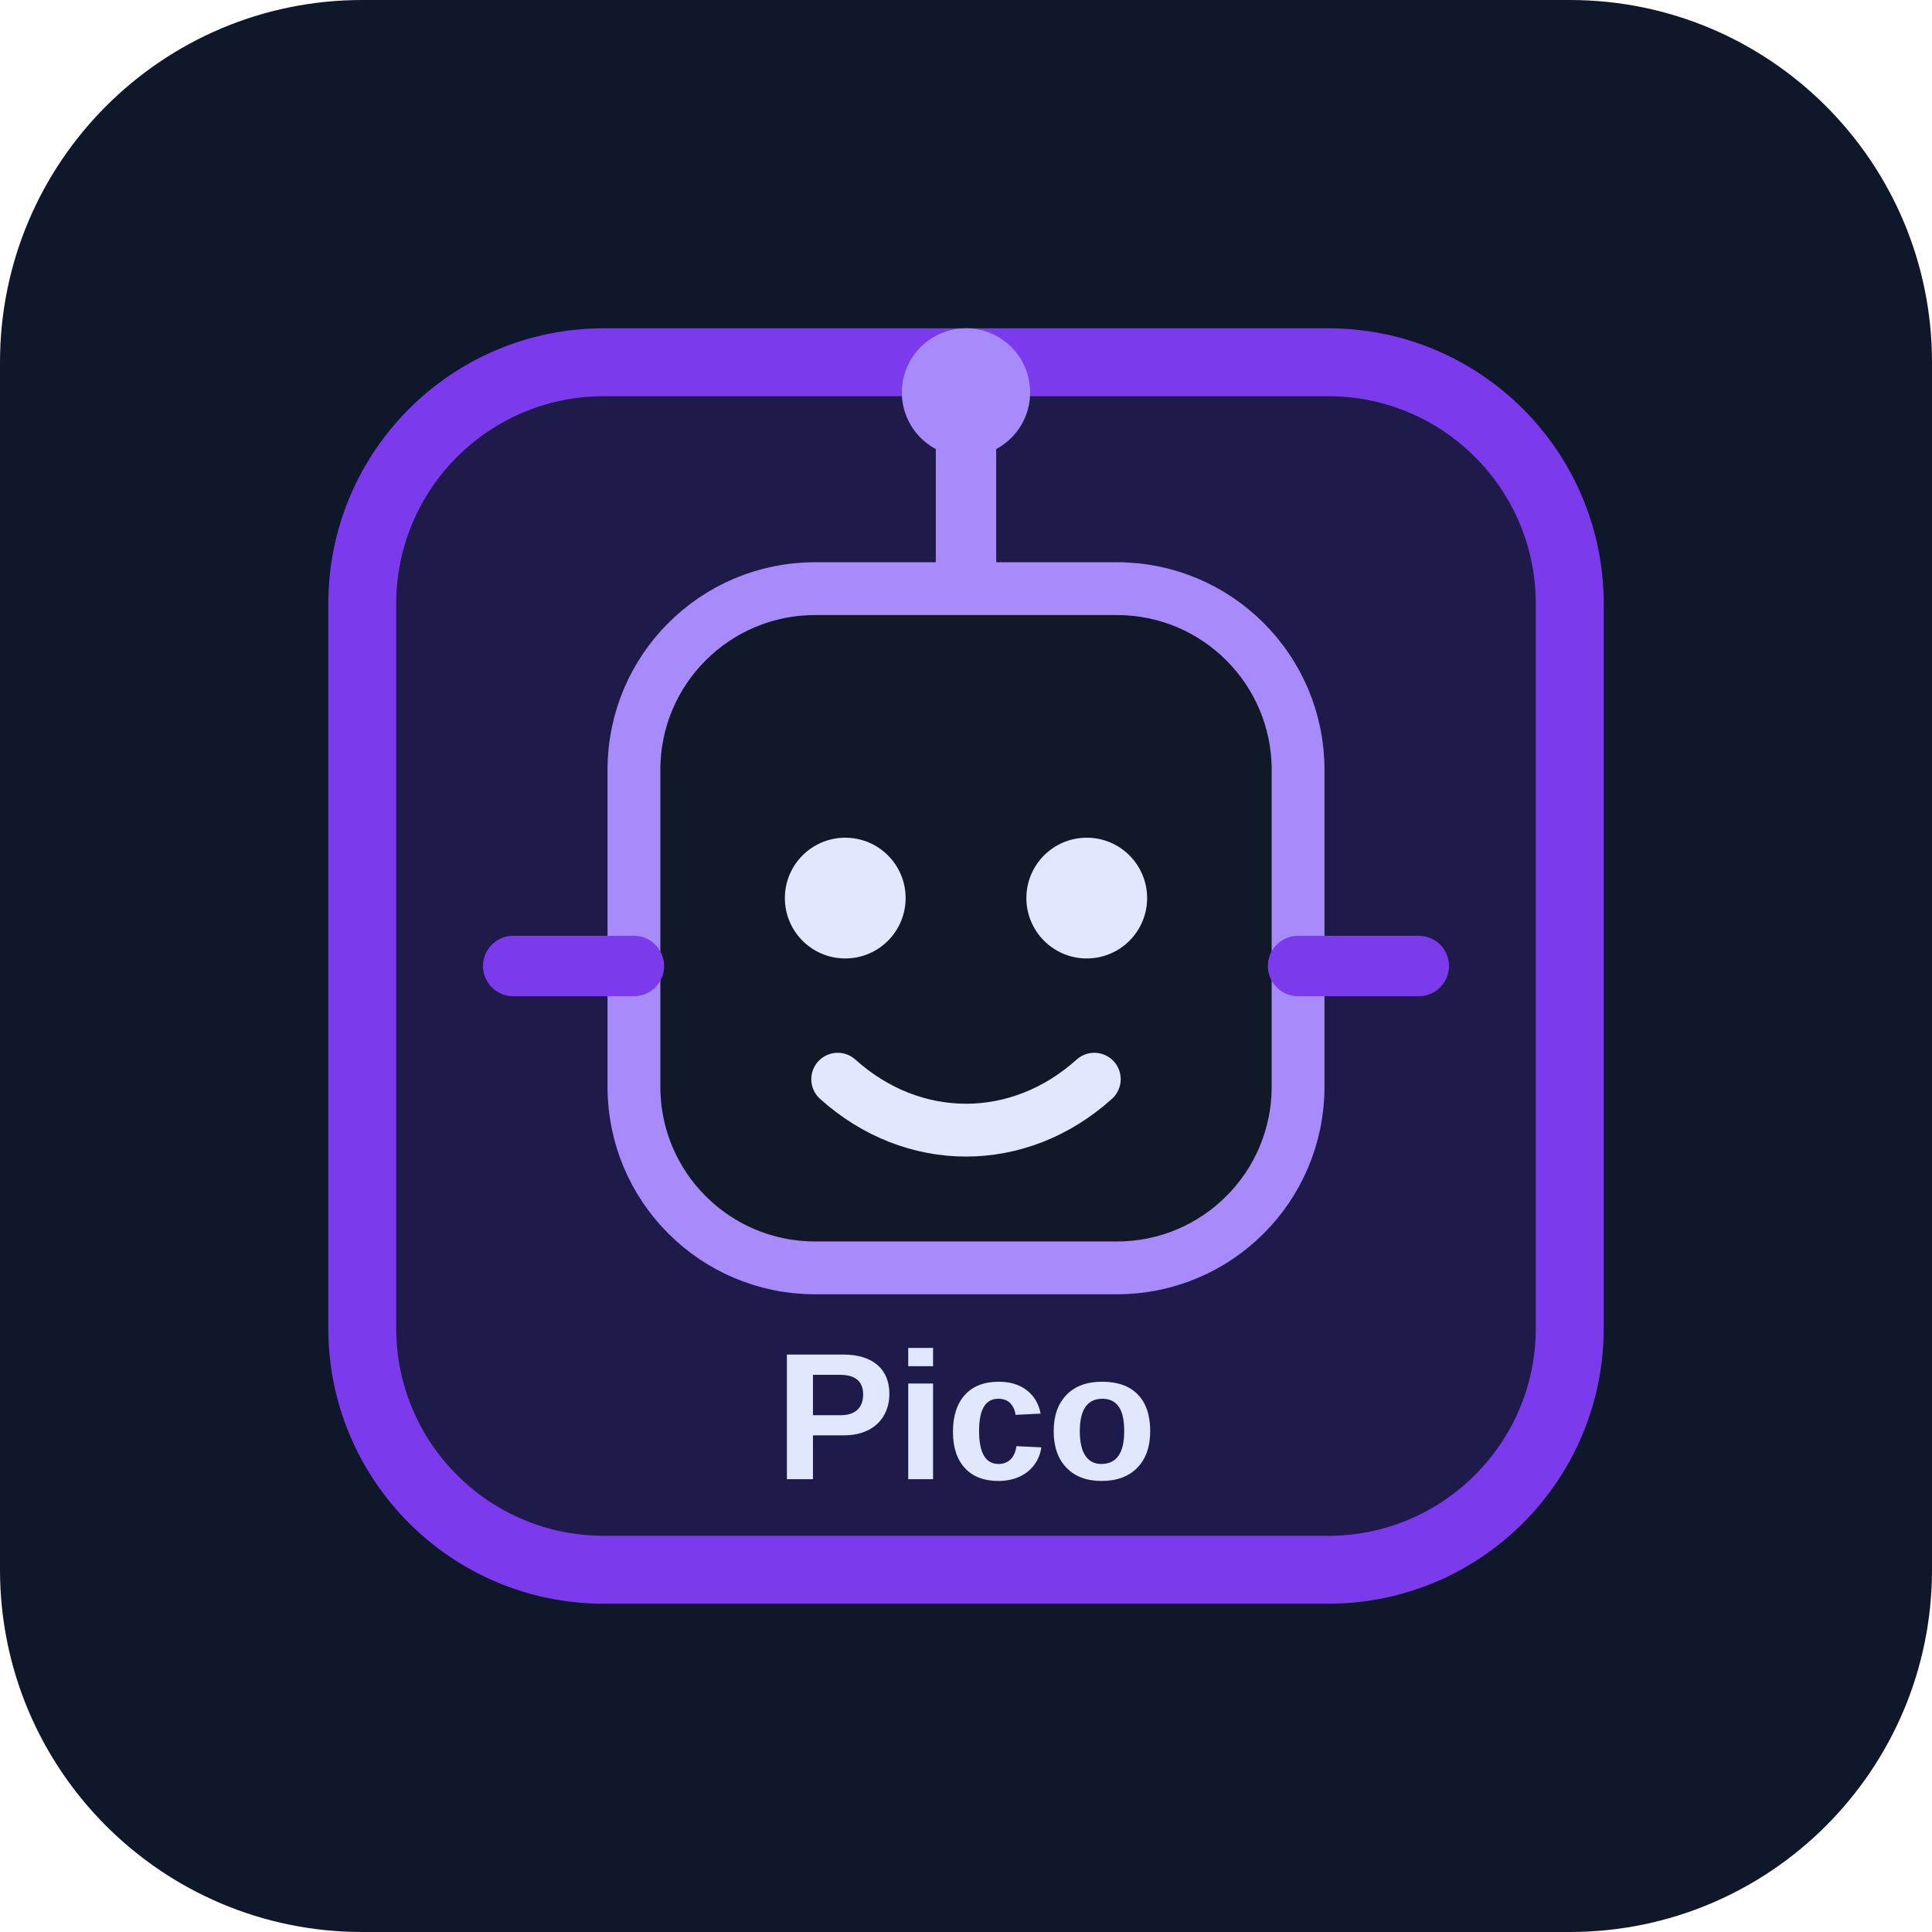
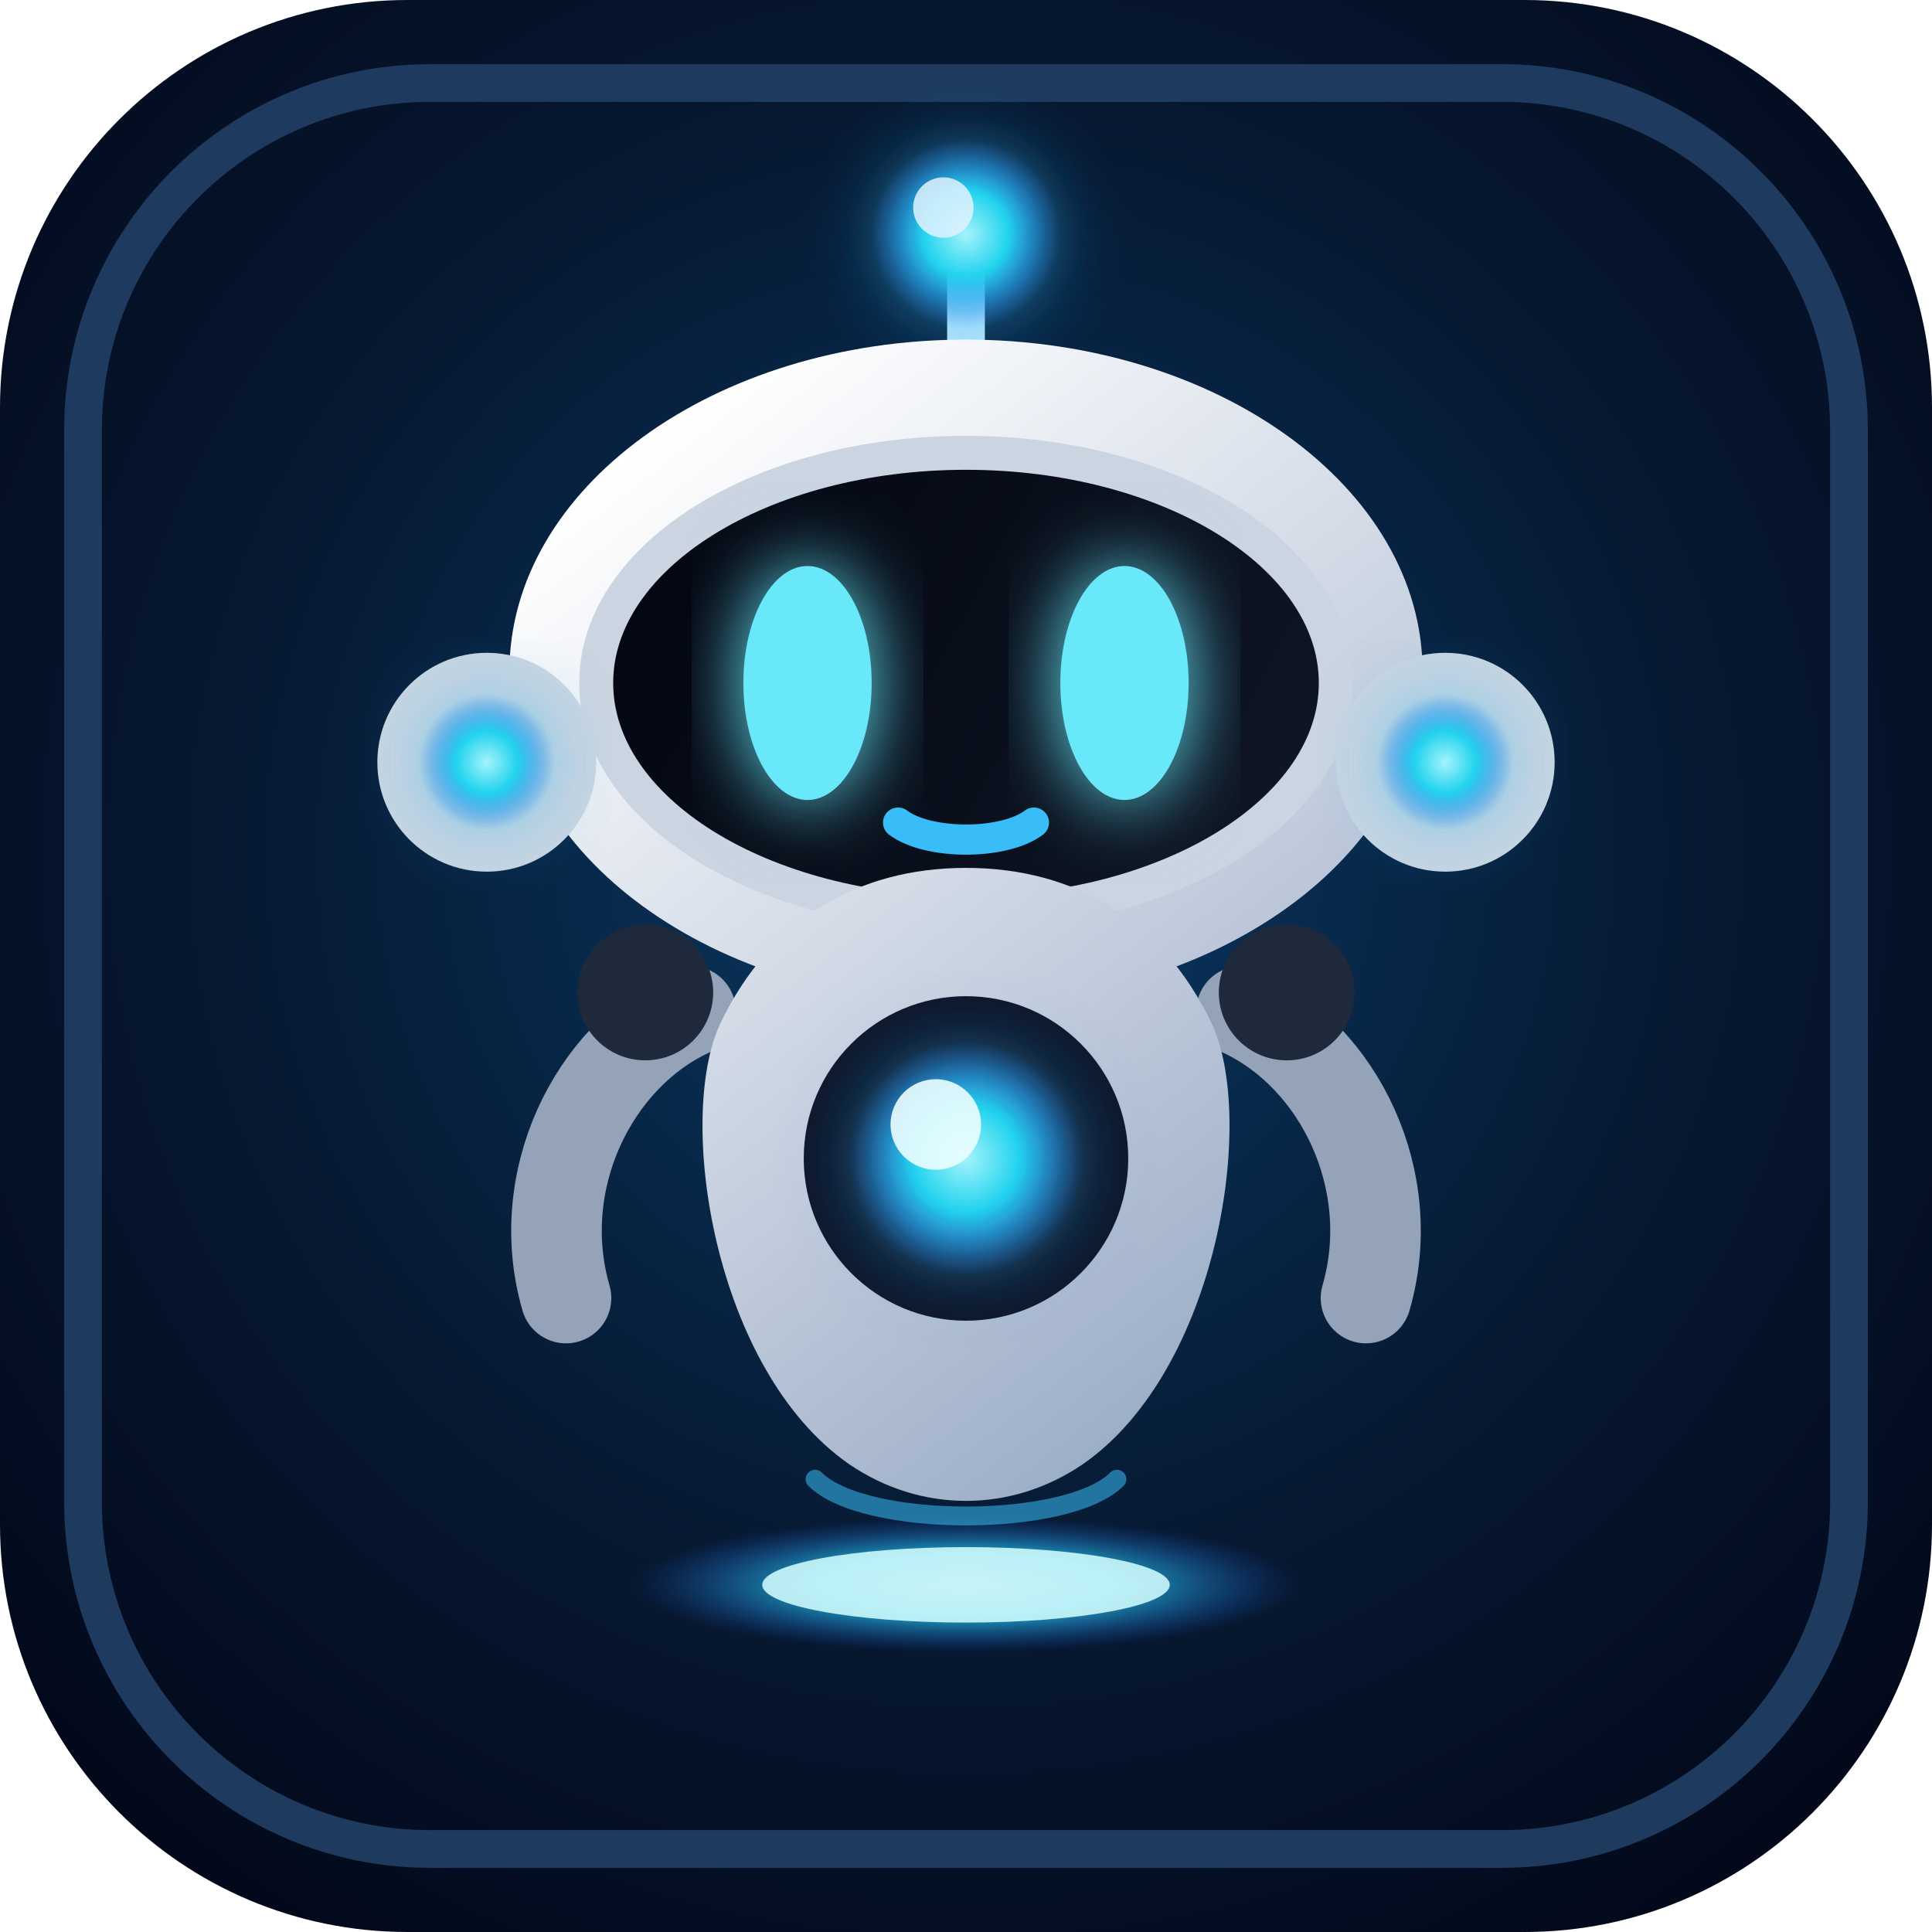
<svg xmlns="http://www.w3.org/2000/svg" width="512" height="512" viewBox="0 0 512 512" fill="none" role="img" aria-label="Pico Core add-on icon">
-   <rect width="512" height="512" rx="96" fill="#0F172A" />
-   <path d="M96 352V160C96 124.654 124.654 96 160 96H352C387.346 96 416 124.654 416 160V352C416 387.346 387.346 416 352 416H160C124.654 416 96 387.346 96 352Z" fill="#1E1B4B" stroke="#7C3AED" stroke-width="18" />
-   <path d="M168 204C168 177.49 189.49 156 216 156H296C322.51 156 344 177.49 344 204V288C344 314.51 322.51 336 296 336H216C189.49 336 168 314.51 168 288V204Z" fill="#111827" stroke="#A78BFA" stroke-width="14" />
-   <circle cx="224" cy="238" r="16" fill="#E0E7FF" />
-   <circle cx="288" cy="238" r="16" fill="#E0E7FF" />
-   <path d="M222 286C242 304 270 304 290 286" stroke="#E0E7FF" stroke-width="14" stroke-linecap="round" />
-   <path d="M256 112V150" stroke="#A78BFA" stroke-width="16" stroke-linecap="round" />
-   <circle cx="256" cy="104" r="17" fill="#A78BFA" />
-   <path d="M136 256H168" stroke="#7C3AED" stroke-width="16" stroke-linecap="round" />
-   <path d="M344 256H376" stroke="#7C3AED" stroke-width="16" stroke-linecap="round" />
-   <text x="256" y="392" text-anchor="middle" font-family="Arial, Helvetica, sans-serif" font-size="48" font-weight="700" fill="#E0E7FF">Pico</text>
+   <defs>
+     <radialGradient id="bg" cx="50%" cy="44%" r="70%">
+       <stop offset="0%" stop-color="#083A66" />
+       <stop offset="52%" stop-color="#071A33" />
+       <stop offset="100%" stop-color="#020617" />
+     </radialGradient>
+     <radialGradient id="glow" cx="50%" cy="50%" r="50%">
+       <stop offset="0%" stop-color="#A5F3FC" />
+       <stop offset="45%" stop-color="#22D3EE" />
+       <stop offset="100%" stop-color="#2563EB" stop-opacity="0" />
+     </radialGradient>
+     <linearGradient id="shell" x1="156" y1="128" x2="356" y2="384" gradientUnits="userSpaceOnUse">
+       <stop offset="0" stop-color="#FFFFFF" />
+       <stop offset="0.38" stop-color="#D7DEE9" />
+       <stop offset="1" stop-color="#8FA3BF" />
+     </linearGradient>
+     <linearGradient id="face" x1="160" y1="168" x2="352" y2="270" gradientUnits="userSpaceOnUse">
+       <stop offset="0" stop-color="#030712" />
+       <stop offset="1" stop-color="#111827" />
+     </linearGradient>
+     <filter id="softGlow" x="-40%" y="-40%" width="180%" height="180%">
+       <feGaussianBlur stdDeviation="10" result="blur" />
+       <feMerge>
+         <feMergeNode in="blur" />
+         <feMergeNode in="SourceGraphic" />
+       </feMerge>
+     </filter>
+   </defs>
+   <rect width="512" height="512" rx="108" fill="url(#bg)" />
+   <rect x="22" y="22" width="468" height="468" rx="92" stroke="#1E3A5F" stroke-width="10" />
+   <ellipse cx="256" cy="420" rx="88" ry="18" fill="url(#glow)" opacity="0.75" />
+   <ellipse cx="256" cy="420" rx="54" ry="10" fill="#CFFAFE" opacity="0.88" />
+   <line x1="256" y1="72" x2="256" y2="108" stroke="#BAE6FD" stroke-width="10" stroke-linecap="round" />
+   <circle cx="256" cy="62" r="25" fill="url(#glow)" filter="url(#softGlow)" />
+   <circle cx="250" cy="55" r="8" fill="#E0F2FE" opacity="0.85" />
+   <ellipse cx="256" cy="178" rx="121" ry="88" fill="url(#shell)" />
+   <ellipse cx="256" cy="181" rx="98" ry="61" fill="url(#face)" stroke="#CBD5E1" stroke-width="9" />
+   <circle cx="129" cy="202" r="29" fill="#CBD5E1" />
+   <circle cx="129" cy="202" r="18" fill="url(#glow)" filter="url(#softGlow)" />
+   <circle cx="383" cy="202" r="29" fill="#CBD5E1" />
+   <circle cx="383" cy="202" r="18" fill="url(#glow)" filter="url(#softGlow)" />
+   <ellipse cx="214" cy="181" rx="17" ry="31" fill="#67E8F9" filter="url(#softGlow)" />
+   <ellipse cx="298" cy="181" rx="17" ry="31" fill="#67E8F9" filter="url(#softGlow)" />
+   <path d="M238 218C246 224 266 224 274 218" stroke="#38BDF8" stroke-width="8" stroke-linecap="round" />
+   <path d="M183 268C157 280 141 313 150 344" stroke="#94A3B8" stroke-width="24" stroke-linecap="round" />
+   <path d="M329 268C355 280 371 313 362 344" stroke="#94A3B8" stroke-width="24" stroke-linecap="round" />
+   <circle cx="171" cy="263" r="18" fill="#1E293B" />
+   <circle cx="341" cy="263" r="18" fill="#1E293B" />
+   <path d="M191 271C204 244 227 230 256 230C285 230 308 244 321 271C333 296 323 363 287 388C268 401 244 401 225 388C189 363 179 296 191 271Z" fill="url(#shell)" />
+   <circle cx="256" cy="307" r="43" fill="#0F172A" />
+   <circle cx="256" cy="307" r="31" fill="url(#glow)" filter="url(#softGlow)" />
+   <circle cx="248" cy="298" r="12" fill="#ECFEFF" opacity="0.9" />
+   <path d="M216 392C229 405 283 405 296 392" stroke="#38BDF8" stroke-width="5" stroke-linecap="round" opacity="0.55" />
</svg>
